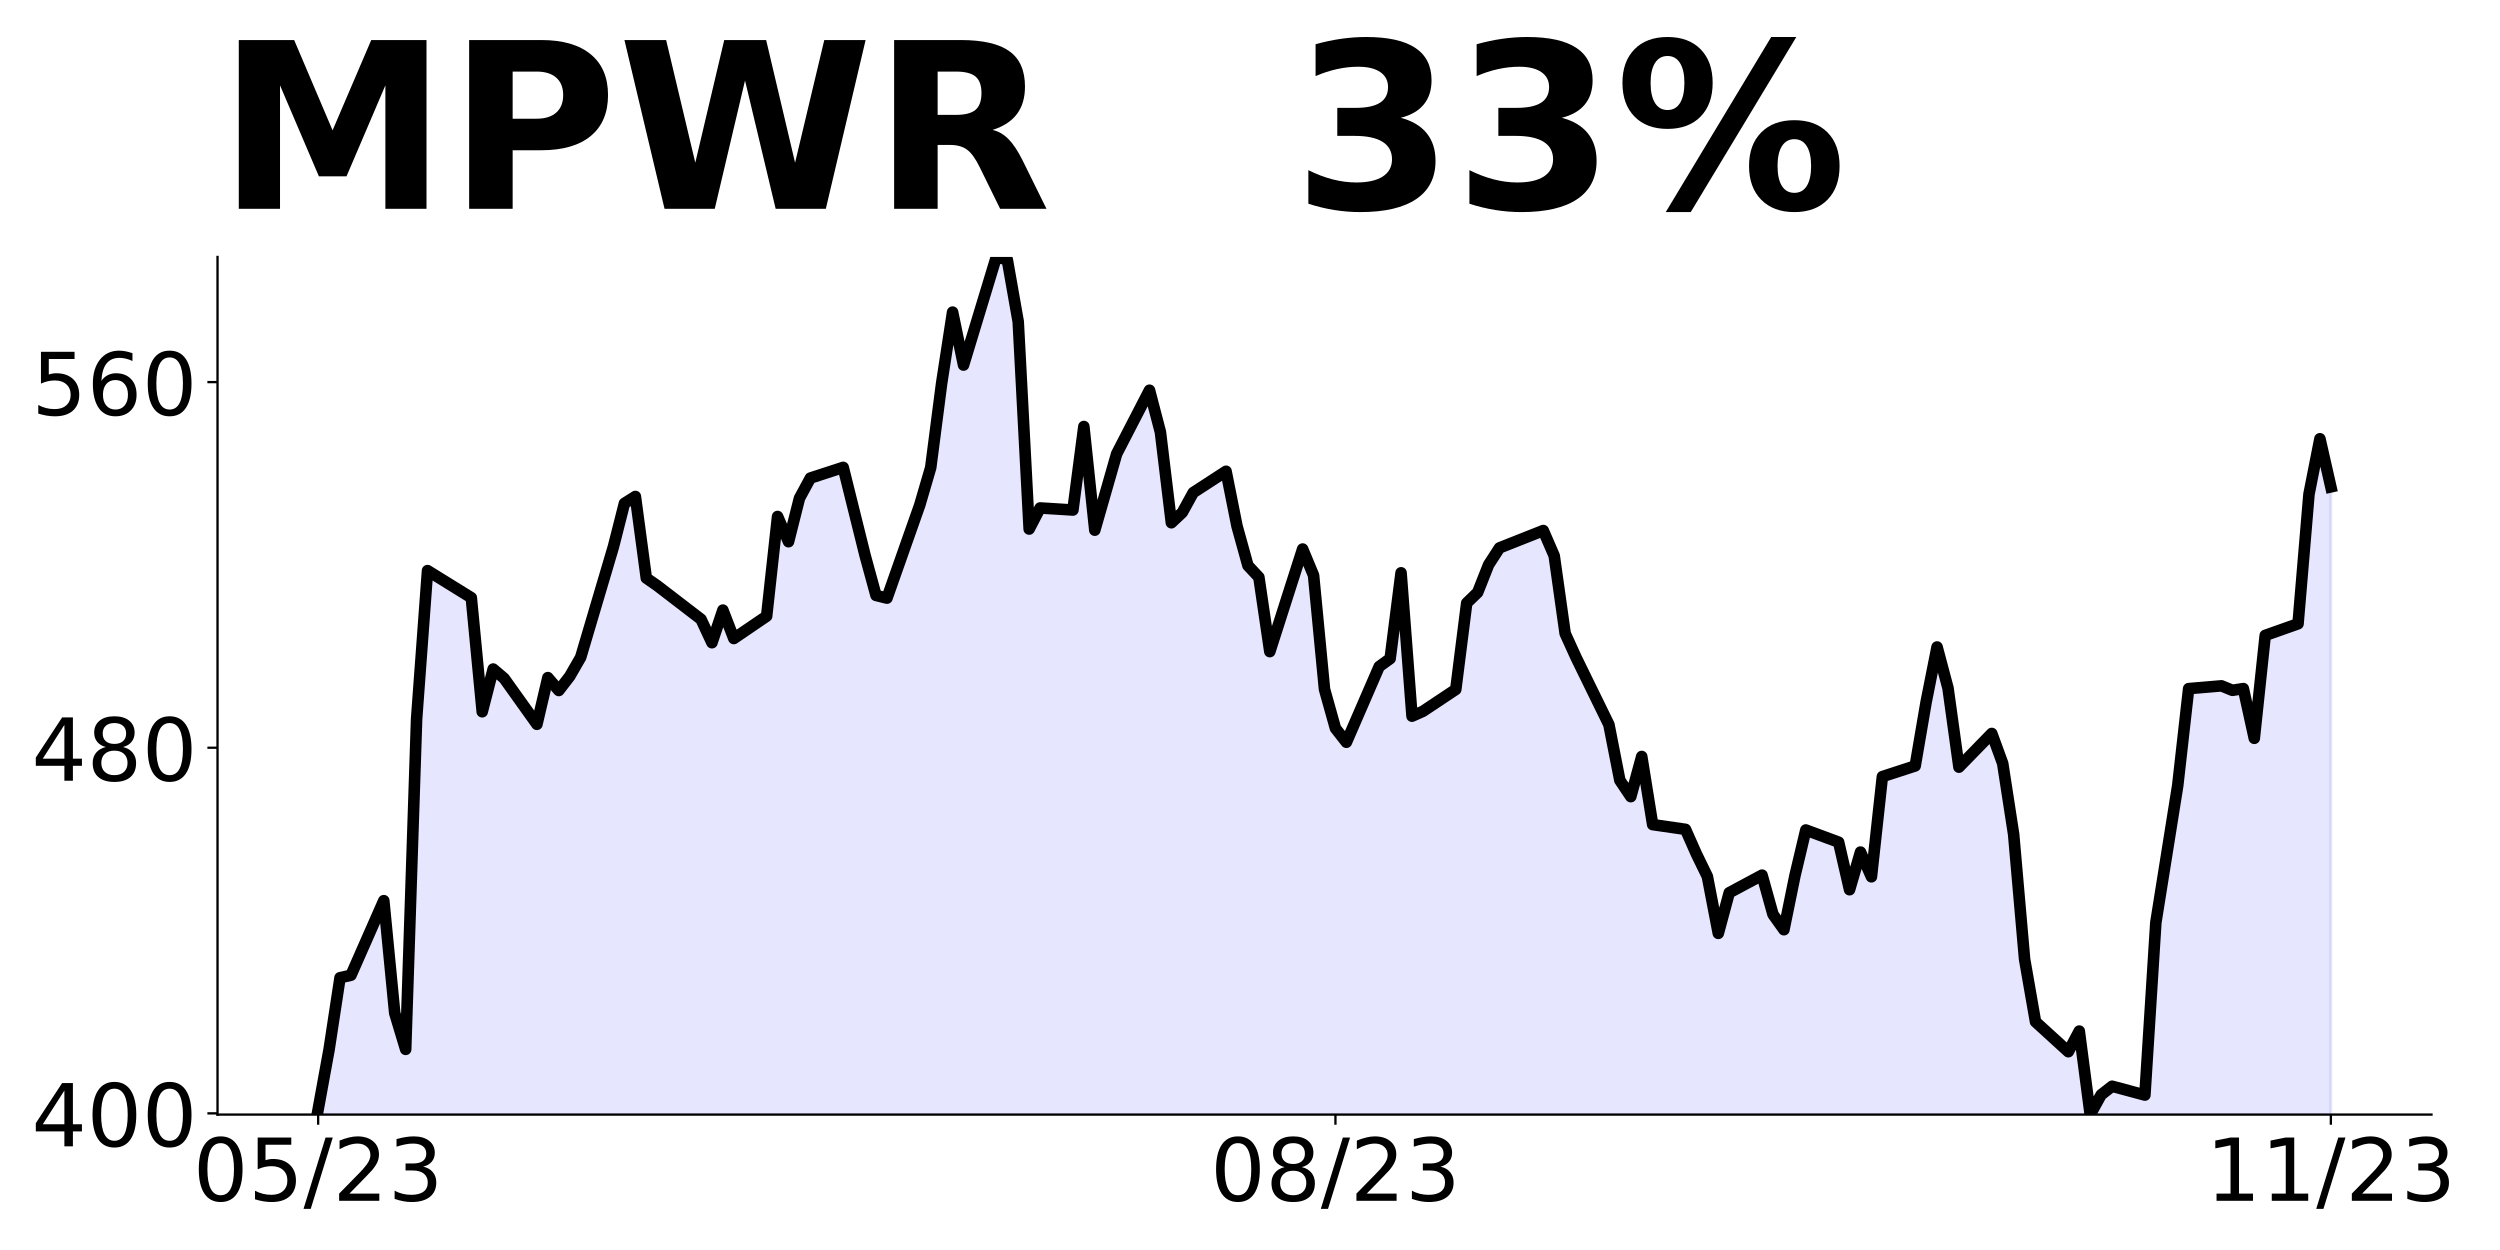
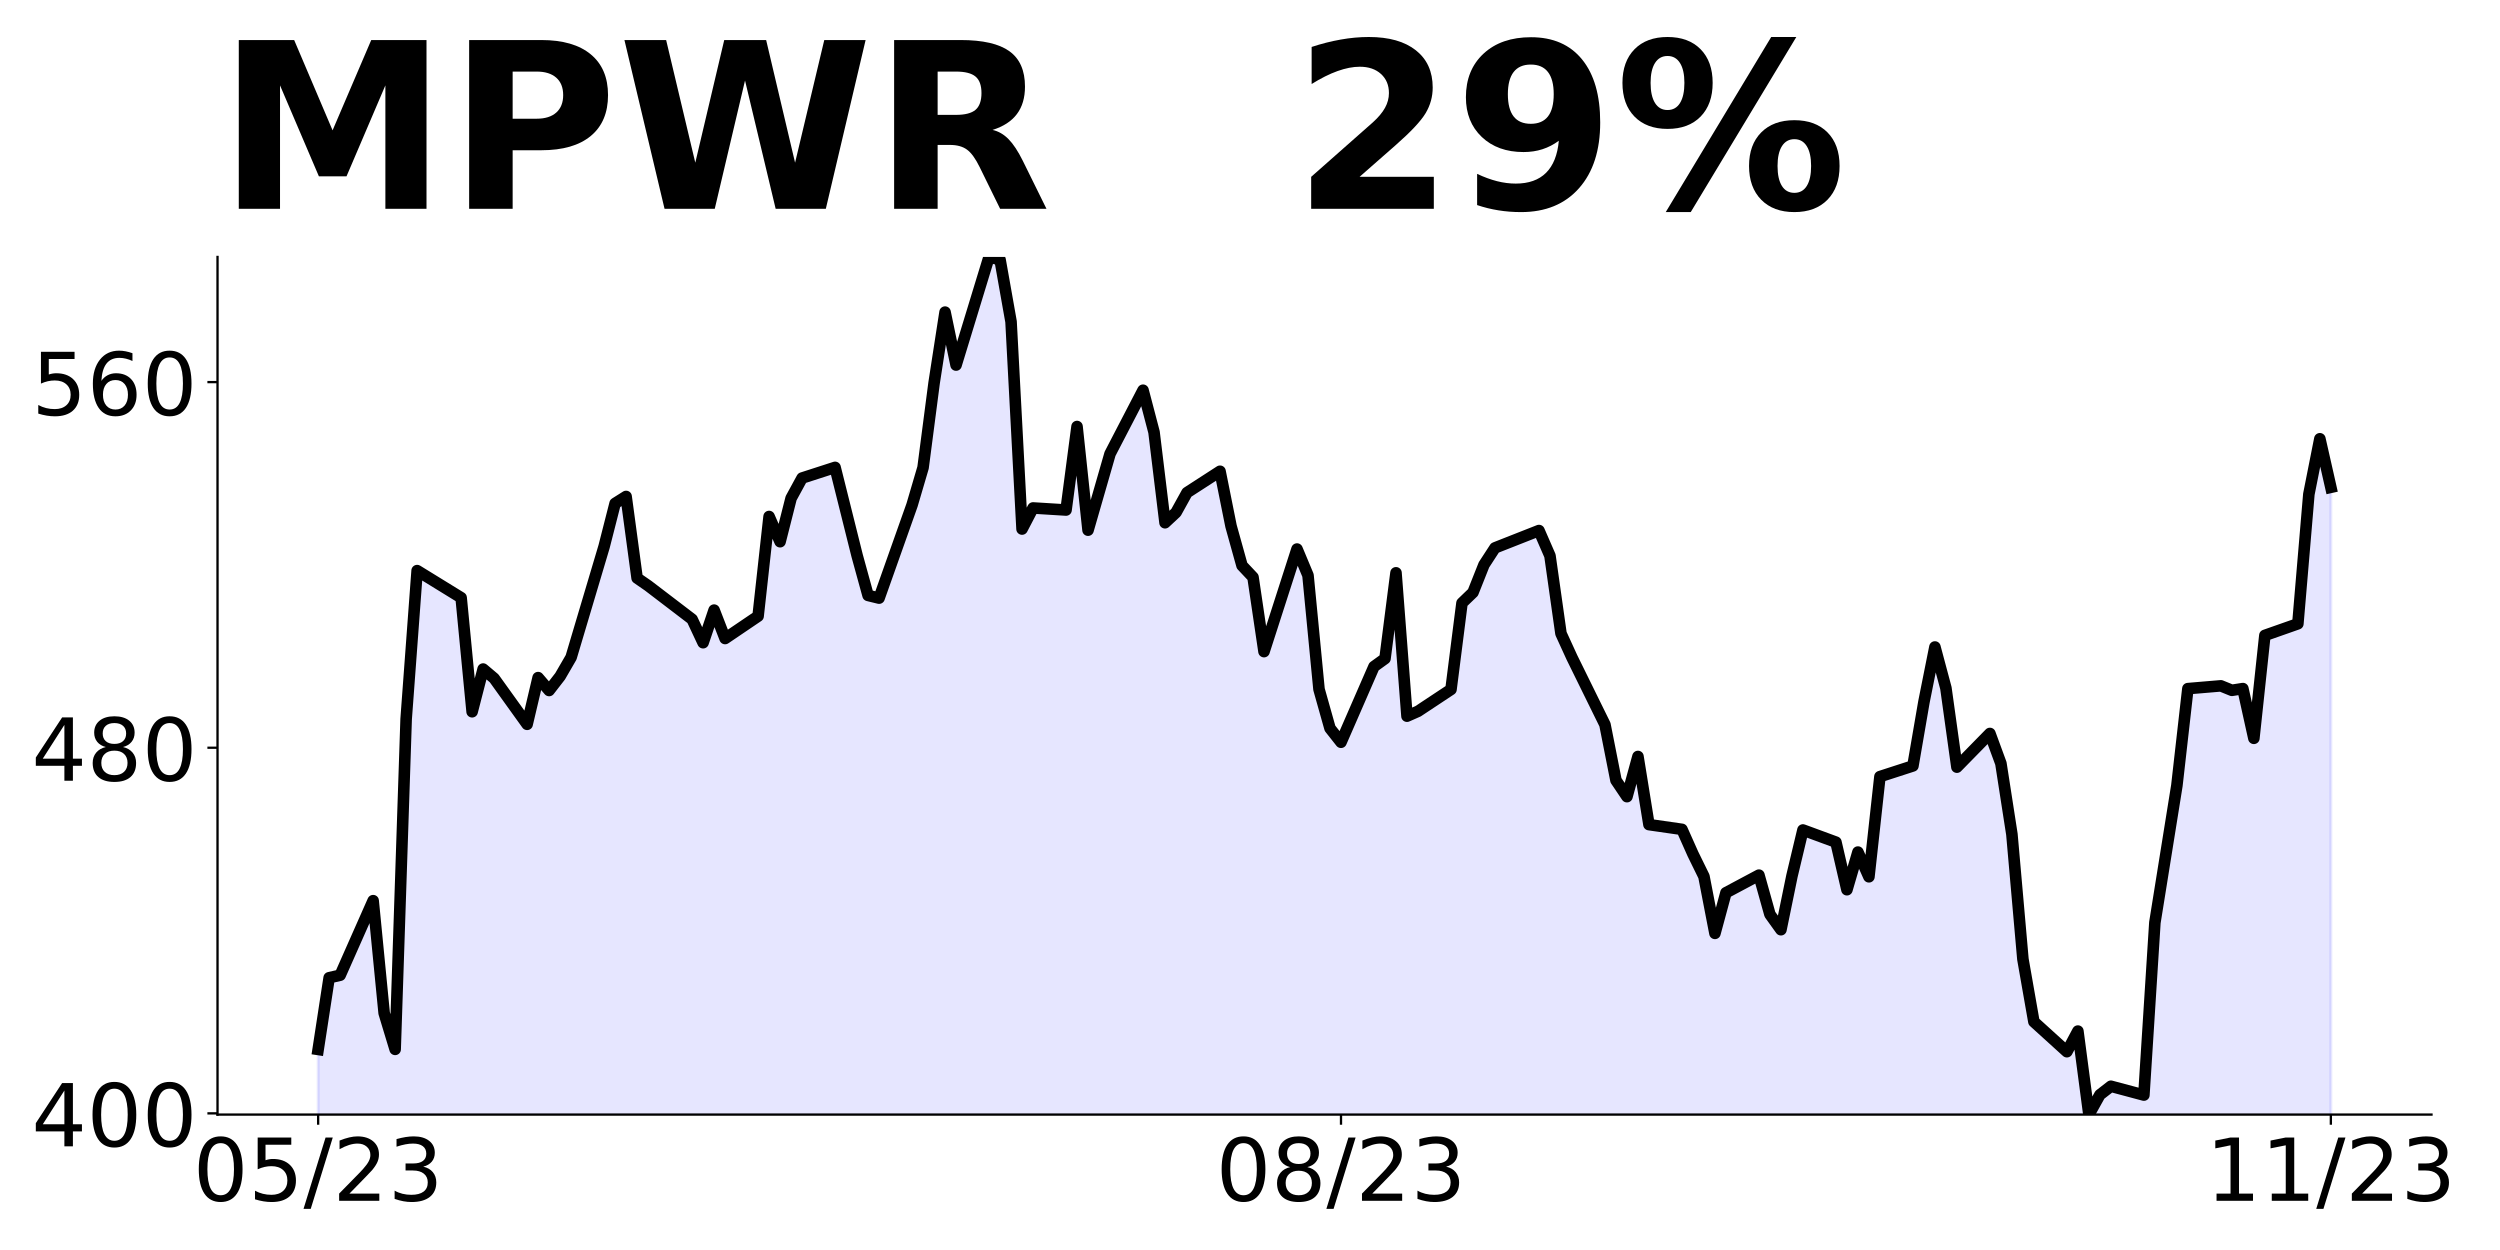
<svg xmlns="http://www.w3.org/2000/svg" xmlns:xlink="http://www.w3.org/1999/xlink" height="432pt" version="1.1" viewBox="0 0 864 432" width="864pt">
  <defs>
    <style type="text/css">
*{stroke-linecap:butt;stroke-linejoin:round;}
  </style>
  </defs>
  <g id="figure_1">
    <g id="patch_1">
      <path d="M 0 432  L 864 432  L 864 0  L 0 0  z " style="fill:none;" />
    </g>
    <g id="axes_1">
      <g id="patch_2">
        <path d="M 75.175 385.2  L 840.324 385.2  L 840.324 88.8  L 75.175 88.8  z " style="fill:none;" />
      </g>
      <g id="PolyCollection_1">
-         <path clip-path="url(#p5d94c51e68)" d="M 109.954 1016.569  L 109.954 383.406  L 113.735 362.691  L 117.515 337.901  L 121.296 337.036  L 132.637 311.272  L 136.417 350.123  L 140.198 362.659  L 143.978 248.481  L 147.758 197.204  L 162.88 206.563  L 166.66 245.98  L 170.441 231.226  L 174.221 234.435  L 185.562 250.321  L 189.342 234.183  L 193.123 238.634  L 196.903 233.727  L 200.684 227.168  L 212.025 188.867  L 215.805 173.972  L 219.586 171.581  L 223.366 199.783  L 227.146 202.41  L 242.268 214.018  L 246.048 222.119  L 249.829 210.857  L 253.609 220.672  L 264.95 212.948  L 268.73 178.501  L 272.511 187.215  L 276.291 172.197  L 280.072 165.216  L 291.413 161.528  L 298.973 191.959  L 302.754 205.78  L 306.534 206.71  L 317.875 174.514  L 321.656 161.591  L 325.436 132.421  L 329.217 107.869  L 332.997 126.165  L 344.338 88.8  L 348.118 89.761  L 351.899 111.194  L 355.679 182.834  L 359.46 175.554  L 370.801 176.263  L 374.581 147.408  L 378.361 183.228  L 382.142 170.007  L 385.922 156.832  L 397.263 134.864  L 401.044 149.362  L 404.824 180.66  L 408.604 177.114  L 412.385 170.243  L 423.726 162.868  L 427.506 181.81  L 431.287 195.458  L 435.067 199.492  L 438.848 225.195  L 450.189 189.753  L 453.969 198.846  L 457.749 238.212  L 461.53 251.702  L 465.31 256.524  L 476.651 230.364  L 480.432 227.622  L 484.212 197.963  L 487.992 247.51  L 491.773 245.824  L 503.114 238.275  L 506.894 208.411  L 510.675 204.755  L 514.455 195.19  L 518.236 189.343  L 533.357 183.355  L 537.137 192.085  L 540.918 218.939  L 544.698 227.244  L 556.039 250.425  L 559.82 269.683  L 563.6 275.325  L 567.38 261.441  L 571.161 284.985  L 582.502 286.624  L 586.282 295.15  L 590.063 302.903  L 593.843 322.57  L 597.623 308.529  L 608.965 302.446  L 612.745 316.015  L 616.525 321.31  L 620.306 302.766  L 624.086 286.845  L 635.427 291.047  L 639.208 307.489  L 642.988 294.474  L 646.768 303.019  L 650.549 268.397  L 661.89 264.701  L 665.67 242.619  L 669.451 223.602  L 673.231 237.818  L 677.011 265.127  L 688.353 253.486  L 692.133 263.848  L 695.913 288.33  L 699.694 331.466  L 703.474 353.121  L 714.815 363.466  L 718.596 356.343  L 722.376 385.2  L 726.156 378.361  L 729.937 375.407  L 741.278 378.456  L 745.058 318.846  L 748.839 295.438  L 752.619 271.493  L 756.399 237.992  L 767.741 237.028  L 771.521 238.576  L 775.301 237.976  L 779.082 255.161  L 782.862 219.591  L 794.203 215.579  L 797.984 170.8  L 801.764 151.641  L 805.544 168.265  L 805.544 1016.569  L 805.544 1016.569  L 801.764 1016.569  L 797.984 1016.569  L 794.203 1016.569  L 782.862 1016.569  L 779.082 1016.569  L 775.301 1016.569  L 771.521 1016.569  L 767.741 1016.569  L 756.399 1016.569  L 752.619 1016.569  L 748.839 1016.569  L 745.058 1016.569  L 741.278 1016.569  L 729.937 1016.569  L 726.156 1016.569  L 722.376 1016.569  L 718.596 1016.569  L 714.815 1016.569  L 703.474 1016.569  L 699.694 1016.569  L 695.913 1016.569  L 692.133 1016.569  L 688.353 1016.569  L 677.011 1016.569  L 673.231 1016.569  L 669.451 1016.569  L 665.67 1016.569  L 661.89 1016.569  L 650.549 1016.569  L 646.768 1016.569  L 642.988 1016.569  L 639.208 1016.569  L 635.427 1016.569  L 624.086 1016.569  L 620.306 1016.569  L 616.525 1016.569  L 612.745 1016.569  L 608.965 1016.569  L 597.623 1016.569  L 593.843 1016.569  L 590.063 1016.569  L 586.282 1016.569  L 582.502 1016.569  L 571.161 1016.569  L 567.38 1016.569  L 563.6 1016.569  L 559.82 1016.569  L 556.039 1016.569  L 544.698 1016.569  L 540.918 1016.569  L 537.137 1016.569  L 533.357 1016.569  L 518.236 1016.569  L 514.455 1016.569  L 510.675 1016.569  L 506.894 1016.569  L 503.114 1016.569  L 491.773 1016.569  L 487.992 1016.569  L 484.212 1016.569  L 480.432 1016.569  L 476.651 1016.569  L 465.31 1016.569  L 461.53 1016.569  L 457.749 1016.569  L 453.969 1016.569  L 450.189 1016.569  L 438.848 1016.569  L 435.067 1016.569  L 431.287 1016.569  L 427.506 1016.569  L 423.726 1016.569  L 412.385 1016.569  L 408.604 1016.569  L 404.824 1016.569  L 401.044 1016.569  L 397.263 1016.569  L 385.922 1016.569  L 382.142 1016.569  L 378.361 1016.569  L 374.581 1016.569  L 370.801 1016.569  L 359.46 1016.569  L 355.679 1016.569  L 351.899 1016.569  L 348.118 1016.569  L 344.338 1016.569  L 332.997 1016.569  L 329.217 1016.569  L 325.436 1016.569  L 321.656 1016.569  L 317.875 1016.569  L 306.534 1016.569  L 302.754 1016.569  L 298.973 1016.569  L 291.413 1016.569  L 280.072 1016.569  L 276.291 1016.569  L 272.511 1016.569  L 268.73 1016.569  L 264.95 1016.569  L 253.609 1016.569  L 249.829 1016.569  L 246.048 1016.569  L 242.268 1016.569  L 227.146 1016.569  L 223.366 1016.569  L 219.586 1016.569  L 215.805 1016.569  L 212.025 1016.569  L 200.684 1016.569  L 196.903 1016.569  L 193.123 1016.569  L 189.342 1016.569  L 185.562 1016.569  L 174.221 1016.569  L 170.441 1016.569  L 166.66 1016.569  L 162.88 1016.569  L 147.758 1016.569  L 143.978 1016.569  L 140.198 1016.569  L 136.417 1016.569  L 132.637 1016.569  L 121.296 1016.569  L 117.515 1016.569  L 113.735 1016.569  L 109.954 1016.569  z " style="fill:#0000ff;fill-opacity:0.1;stroke:#0000ff;stroke-opacity:0.1;" />
+         <path clip-path="url(#pb3f86c3e41)" d="M 109.954 1016.569  L 109.954 362.691  L 113.756 337.901  L 117.557 337.036  L 128.96 311.272  L 132.761 350.123  L 136.562 362.659  L 140.363 248.481  L 144.164 197.204  L 159.368 206.563  L 163.169 245.98  L 166.97 231.226  L 170.771 234.435  L 182.174 250.321  L 185.975 234.183  L 189.776 238.634  L 193.577 233.727  L 197.378 227.168  L 208.781 188.867  L 212.583 173.972  L 216.384 171.581  L 220.185 199.783  L 223.986 202.41  L 239.19 214.018  L 242.991 222.119  L 246.792 210.857  L 250.593 220.672  L 261.996 212.948  L 265.797 178.501  L 269.598 187.215  L 273.399 172.197  L 277.2 165.216  L 288.603 161.528  L 296.205 191.959  L 300.006 205.78  L 303.807 206.71  L 315.211 174.514  L 319.012 161.591  L 322.813 132.421  L 326.614 107.869  L 330.415 126.165  L 341.818 88.8  L 345.619 89.761  L 349.42 111.194  L 353.221 182.834  L 357.022 175.554  L 368.425 176.263  L 372.226 147.408  L 376.027 183.228  L 379.828 170.007  L 383.629 156.832  L 395.032 134.864  L 398.833 149.362  L 402.634 180.66  L 406.435 177.114  L 410.236 170.243  L 421.64 162.868  L 425.441 181.81  L 429.242 195.458  L 433.043 199.492  L 436.844 225.195  L 448.247 189.753  L 452.048 198.846  L 455.849 238.212  L 459.65 251.702  L 463.451 256.524  L 474.854 230.364  L 478.655 227.622  L 482.456 197.963  L 486.257 247.51  L 490.058 245.824  L 501.461 238.275  L 505.262 208.411  L 509.063 204.755  L 512.864 195.19  L 516.666 189.343  L 531.87 183.355  L 535.671 192.085  L 539.472 218.939  L 543.273 227.244  L 554.676 250.425  L 558.477 269.683  L 562.278 275.325  L 566.079 261.441  L 569.88 284.985  L 581.283 286.624  L 585.084 295.15  L 588.885 302.903  L 592.686 322.57  L 596.487 308.529  L 607.89 302.446  L 611.691 316.015  L 615.492 321.31  L 619.294 302.766  L 623.095 286.845  L 634.498 291.047  L 638.299 307.489  L 642.1 294.474  L 645.901 303.019  L 649.702 268.397  L 661.105 264.701  L 664.906 242.619  L 668.707 223.602  L 672.508 237.818  L 676.309 265.127  L 687.712 253.486  L 691.513 263.848  L 695.314 288.33  L 699.115 331.466  L 702.916 353.121  L 714.319 363.466  L 718.121 356.343  L 721.922 385.2  L 725.723 378.361  L 729.524 375.407  L 740.927 378.456  L 744.728 318.846  L 748.529 295.438  L 752.33 271.493  L 756.131 237.992  L 767.534 237.028  L 771.335 238.576  L 775.136 237.976  L 778.937 255.161  L 782.738 219.591  L 794.141 215.579  L 797.942 170.8  L 801.743 151.641  L 805.544 168.415  L 805.544 1016.569  L 805.544 1016.569  L 801.743 1016.569  L 797.942 1016.569  L 794.141 1016.569  L 782.738 1016.569  L 778.937 1016.569  L 775.136 1016.569  L 771.335 1016.569  L 767.534 1016.569  L 756.131 1016.569  L 752.33 1016.569  L 748.529 1016.569  L 744.728 1016.569  L 740.927 1016.569  L 729.524 1016.569  L 725.723 1016.569  L 721.922 1016.569  L 718.121 1016.569  L 714.319 1016.569  L 702.916 1016.569  L 699.115 1016.569  L 695.314 1016.569  L 691.513 1016.569  L 687.712 1016.569  L 676.309 1016.569  L 672.508 1016.569  L 668.707 1016.569  L 664.906 1016.569  L 661.105 1016.569  L 649.702 1016.569  L 645.901 1016.569  L 642.1 1016.569  L 638.299 1016.569  L 634.498 1016.569  L 623.095 1016.569  L 619.294 1016.569  L 615.492 1016.569  L 611.691 1016.569  L 607.89 1016.569  L 596.487 1016.569  L 592.686 1016.569  L 588.885 1016.569  L 585.084 1016.569  L 581.283 1016.569  L 569.88 1016.569  L 566.079 1016.569  L 562.278 1016.569  L 558.477 1016.569  L 554.676 1016.569  L 543.273 1016.569  L 539.472 1016.569  L 535.671 1016.569  L 531.87 1016.569  L 516.666 1016.569  L 512.864 1016.569  L 509.063 1016.569  L 505.262 1016.569  L 501.461 1016.569  L 490.058 1016.569  L 486.257 1016.569  L 482.456 1016.569  L 478.655 1016.569  L 474.854 1016.569  L 463.451 1016.569  L 459.65 1016.569  L 455.849 1016.569  L 452.048 1016.569  L 448.247 1016.569  L 436.844 1016.569  L 433.043 1016.569  L 429.242 1016.569  L 425.441 1016.569  L 421.64 1016.569  L 410.236 1016.569  L 406.435 1016.569  L 402.634 1016.569  L 398.833 1016.569  L 395.032 1016.569  L 383.629 1016.569  L 379.828 1016.569  L 376.027 1016.569  L 372.226 1016.569  L 368.425 1016.569  L 357.022 1016.569  L 353.221 1016.569  L 349.42 1016.569  L 345.619 1016.569  L 341.818 1016.569  L 330.415 1016.569  L 326.614 1016.569  L 322.813 1016.569  L 319.012 1016.569  L 315.211 1016.569  L 303.807 1016.569  L 300.006 1016.569  L 296.205 1016.569  L 288.603 1016.569  L 277.2 1016.569  L 273.399 1016.569  L 269.598 1016.569  L 265.797 1016.569  L 261.996 1016.569  L 250.593 1016.569  L 246.792 1016.569  L 242.991 1016.569  L 239.19 1016.569  L 223.986 1016.569  L 220.185 1016.569  L 216.384 1016.569  L 212.583 1016.569  L 208.781 1016.569  L 197.378 1016.569  L 193.577 1016.569  L 189.776 1016.569  L 185.975 1016.569  L 182.174 1016.569  L 170.771 1016.569  L 166.97 1016.569  L 163.169 1016.569  L 159.368 1016.569  L 144.164 1016.569  L 140.363 1016.569  L 136.562 1016.569  L 132.761 1016.569  L 128.96 1016.569  L 117.557 1016.569  L 113.756 1016.569  L 109.954 1016.569  z " style="fill:#0000ff;fill-opacity:0.1;stroke:#0000ff;stroke-opacity:0.1;" />
      </g>
      <g id="matplotlib.axis_1">
        <g id="xtick_1">
          <g id="line2d_1">
            <defs>
-               <path d="M 0 0  L 0 3.5  " id="m13a583c3aa" style="stroke:#000000;stroke-width:0.8;" />
+               <path d="M 0 0  L 0 3.5  " id="m04659ce5fc" style="stroke:#000000;stroke-width:0.8;" />
            </defs>
            <g>
-               <use style="stroke:#000000;stroke-width:0.8;" x="109.954" xlink:href="#m13a583c3aa" y="385.2" />
+               <use style="stroke:#000000;stroke-width:0.8;" x="109.954" xlink:href="#m04659ce5fc" y="385.2" />
            </g>
          </g>
          <g id="text_1">
            <defs>
              <path d="M 31.781 66.406  Q 24.172 66.406 20.328 58.906  Q 16.5 51.422 16.5 36.375  Q 16.5 21.391 20.328 13.891  Q 24.172 6.391 31.781 6.391  Q 39.453 6.391 43.281 13.891  Q 47.125 21.391 47.125 36.375  Q 47.125 51.422 43.281 58.906  Q 39.453 66.406 31.781 66.406  z M 31.781 74.219  Q 44.047 74.219 50.516 64.516  Q 56.984 54.828 56.984 36.375  Q 56.984 17.969 50.516 8.266  Q 44.047 -1.422 31.781 -1.422  Q 19.531 -1.422 13.062 8.266  Q 6.594 17.969 6.594 36.375  Q 6.594 54.828 13.062 64.516  Q 19.531 74.219 31.781 74.219  z " id="DejaVuSans-48" />
              <path d="M 10.797 72.906  L 49.516 72.906  L 49.516 64.594  L 19.828 64.594  L 19.828 46.734  Q 21.969 47.469 24.109 47.828  Q 26.266 48.188 28.422 48.188  Q 40.625 48.188 47.75 41.5  Q 54.891 34.812 54.891 23.391  Q 54.891 11.625 47.562 5.094  Q 40.234 -1.422 26.906 -1.422  Q 22.312 -1.422 17.547 -0.641  Q 12.797 0.141 7.719 1.703  L 7.719 11.625  Q 12.109 9.234 16.797 8.062  Q 21.484 6.891 26.703 6.891  Q 35.156 6.891 40.078 11.328  Q 45.016 15.766 45.016 23.391  Q 45.016 31 40.078 35.438  Q 35.156 39.891 26.703 39.891  Q 22.75 39.891 18.812 39.016  Q 14.891 38.141 10.797 36.281  z " id="DejaVuSans-53" />
              <path d="M 25.391 72.906  L 33.688 72.906  L 8.297 -9.281  L 0 -9.281  z " id="DejaVuSans-47" />
              <path d="M 19.188 8.297  L 53.609 8.297  L 53.609 0  L 7.328 0  L 7.328 8.297  Q 12.938 14.109 22.625 23.891  Q 32.328 33.688 34.812 36.531  Q 39.547 41.844 41.422 45.531  Q 43.312 49.219 43.312 52.781  Q 43.312 58.594 39.234 62.25  Q 35.156 65.922 28.609 65.922  Q 23.969 65.922 18.812 64.312  Q 13.672 62.703 7.812 59.422  L 7.812 69.391  Q 13.766 71.781 18.938 73  Q 24.125 74.219 28.422 74.219  Q 39.75 74.219 46.484 68.547  Q 53.219 62.891 53.219 53.422  Q 53.219 48.922 51.531 44.891  Q 49.859 40.875 45.406 35.406  Q 44.188 33.984 37.641 27.219  Q 31.109 20.453 19.188 8.297  z " id="DejaVuSans-50" />
              <path d="M 40.578 39.312  Q 47.656 37.797 51.625 33  Q 55.609 28.219 55.609 21.188  Q 55.609 10.406 48.188 4.484  Q 40.766 -1.422 27.094 -1.422  Q 22.516 -1.422 17.656 -0.516  Q 12.797 0.391 7.625 2.203  L 7.625 11.719  Q 11.719 9.328 16.594 8.109  Q 21.484 6.891 26.812 6.891  Q 36.078 6.891 40.938 10.547  Q 45.797 14.203 45.797 21.188  Q 45.797 27.641 41.281 31.266  Q 36.766 34.906 28.719 34.906  L 20.219 34.906  L 20.219 43.016  L 29.109 43.016  Q 36.375 43.016 40.234 45.922  Q 44.094 48.828 44.094 54.297  Q 44.094 59.906 40.109 62.906  Q 36.141 65.922 28.719 65.922  Q 24.656 65.922 20.016 65.031  Q 15.375 64.156 9.812 62.312  L 9.812 71.094  Q 15.438 72.656 20.344 73.438  Q 25.25 74.219 29.594 74.219  Q 40.828 74.219 47.359 69.109  Q 53.906 64.016 53.906 55.328  Q 53.906 49.266 50.438 45.094  Q 46.969 40.922 40.578 39.312  z " id="DejaVuSans-51" />
            </defs>
            <g transform="translate(66.72637 414.9953)scale(0.3 -0.3)">
              <use xlink:href="#DejaVuSans-48" />
              <use x="63.623" xlink:href="#DejaVuSans-53" />
              <use x="127.246" xlink:href="#DejaVuSans-47" />
              <use x="160.938" xlink:href="#DejaVuSans-50" />
              <use x="224.561" xlink:href="#DejaVuSans-51" />
            </g>
          </g>
        </g>
        <g id="xtick_2">
          <g id="line2d_2">
            <g>
-               <use style="stroke:#000000;stroke-width:0.8;" x="461.53" xlink:href="#m13a583c3aa" y="385.2" />
+               <use style="stroke:#000000;stroke-width:0.8;" x="463.451" xlink:href="#m04659ce5fc" y="385.2" />
            </g>
          </g>
          <g id="text_2">
            <defs>
              <path d="M 31.781 34.625  Q 24.75 34.625 20.719 30.859  Q 16.703 27.094 16.703 20.516  Q 16.703 13.922 20.719 10.156  Q 24.75 6.391 31.781 6.391  Q 38.812 6.391 42.859 10.172  Q 46.922 13.969 46.922 20.516  Q 46.922 27.094 42.891 30.859  Q 38.875 34.625 31.781 34.625  z M 21.922 38.812  Q 15.578 40.375 12.031 44.719  Q 8.5 49.078 8.5 55.328  Q 8.5 64.062 14.719 69.141  Q 20.953 74.219 31.781 74.219  Q 42.672 74.219 48.875 69.141  Q 55.078 64.062 55.078 55.328  Q 55.078 49.078 51.531 44.719  Q 48 40.375 41.703 38.812  Q 48.828 37.156 52.797 32.312  Q 56.781 27.484 56.781 20.516  Q 56.781 9.906 50.312 4.234  Q 43.844 -1.422 31.781 -1.422  Q 19.734 -1.422 13.25 4.234  Q 6.781 9.906 6.781 20.516  Q 6.781 27.484 10.781 32.312  Q 14.797 37.156 21.922 38.812  z M 18.312 54.391  Q 18.312 48.734 21.844 45.562  Q 25.391 42.391 31.781 42.391  Q 38.141 42.391 41.719 45.562  Q 45.312 48.734 45.312 54.391  Q 45.312 60.062 41.719 63.234  Q 38.141 66.406 31.781 66.406  Q 25.391 66.406 21.844 63.234  Q 18.312 60.062 18.312 54.391  z " id="DejaVuSans-56" />
            </defs>
-             <g transform="translate(418.3017 414.9953)scale(0.3 -0.3)">
+             <g transform="translate(420.2229 414.9953)scale(0.3 -0.3)">
              <use xlink:href="#DejaVuSans-48" />
              <use x="63.623" xlink:href="#DejaVuSans-56" />
              <use x="127.246" xlink:href="#DejaVuSans-47" />
              <use x="160.938" xlink:href="#DejaVuSans-50" />
              <use x="224.561" xlink:href="#DejaVuSans-51" />
            </g>
          </g>
        </g>
        <g id="xtick_3">
          <g id="line2d_3">
            <g>
-               <use style="stroke:#000000;stroke-width:0.8;" x="805.544" xlink:href="#m13a583c3aa" y="385.2" />
+               <use style="stroke:#000000;stroke-width:0.8;" x="805.544" xlink:href="#m04659ce5fc" y="385.2" />
            </g>
          </g>
          <g id="text_3">
            <defs>
              <path d="M 12.406 8.297  L 28.516 8.297  L 28.516 63.922  L 10.984 60.406  L 10.984 69.391  L 28.422 72.906  L 38.281 72.906  L 38.281 8.297  L 54.391 8.297  L 54.391 0  L 12.406 0  z " id="DejaVuSans-49" />
            </defs>
            <g transform="translate(762.3162 414.9953)scale(0.3 -0.3)">
              <use xlink:href="#DejaVuSans-49" />
              <use x="63.623" xlink:href="#DejaVuSans-49" />
              <use x="127.246" xlink:href="#DejaVuSans-47" />
              <use x="160.938" xlink:href="#DejaVuSans-50" />
              <use x="224.561" xlink:href="#DejaVuSans-51" />
            </g>
          </g>
        </g>
      </g>
      <g id="matplotlib.axis_2">
        <g id="ytick_1">
          <g id="line2d_4">
            <defs>
-               <path d="M 0 0  L -3.5 0  " id="m3db7121039" style="stroke:#000000;stroke-width:0.8;" />
+               <path d="M 0 0  L -3.5 0  " id="m93eced3379" style="stroke:#000000;stroke-width:0.8;" />
            </defs>
            <g>
-               <use style="stroke:#000000;stroke-width:0.8;" x="75.175" xlink:href="#m3db7121039" y="384.774" />
+               <use style="stroke:#000000;stroke-width:0.8;" x="75.175" xlink:href="#m93eced3379" y="384.774" />
            </g>
          </g>
          <g id="text_4">
            <defs>
              <path d="M 37.797 64.312  L 12.891 25.391  L 37.797 25.391  z M 35.203 72.906  L 47.609 72.906  L 47.609 25.391  L 58.016 25.391  L 58.016 17.188  L 47.609 17.188  L 47.609 0  L 37.797 0  L 37.797 17.188  L 4.891 17.188  L 4.891 26.703  z " id="DejaVuSans-52" />
            </defs>
            <g transform="translate(10.9125 396.1712)scale(0.3 -0.3)">
              <use xlink:href="#DejaVuSans-52" />
              <use x="63.623" xlink:href="#DejaVuSans-48" />
              <use x="127.246" xlink:href="#DejaVuSans-48" />
            </g>
          </g>
        </g>
        <g id="ytick_2">
          <g id="line2d_5">
            <g>
-               <use style="stroke:#000000;stroke-width:0.8;" x="75.175" xlink:href="#m3db7121039" y="258.414" />
+               <use style="stroke:#000000;stroke-width:0.8;" x="75.175" xlink:href="#m93eced3379" y="258.414" />
            </g>
          </g>
          <g id="text_5">
            <g transform="translate(10.9125 269.812)scale(0.3 -0.3)">
              <use xlink:href="#DejaVuSans-52" />
              <use x="63.623" xlink:href="#DejaVuSans-56" />
              <use x="127.246" xlink:href="#DejaVuSans-48" />
            </g>
          </g>
        </g>
        <g id="ytick_3">
          <g id="line2d_6">
            <g>
-               <use style="stroke:#000000;stroke-width:0.8;" x="75.175" xlink:href="#m3db7121039" y="132.055" />
+               <use style="stroke:#000000;stroke-width:0.8;" x="75.175" xlink:href="#m93eced3379" y="132.055" />
            </g>
          </g>
          <g id="text_6">
            <defs>
              <path d="M 33.016 40.375  Q 26.375 40.375 22.484 35.828  Q 18.609 31.297 18.609 23.391  Q 18.609 15.531 22.484 10.953  Q 26.375 6.391 33.016 6.391  Q 39.656 6.391 43.531 10.953  Q 47.406 15.531 47.406 23.391  Q 47.406 31.297 43.531 35.828  Q 39.656 40.375 33.016 40.375  z M 52.594 71.297  L 52.594 62.312  Q 48.875 64.062 45.094 64.984  Q 41.312 65.922 37.594 65.922  Q 27.828 65.922 22.672 59.328  Q 17.531 52.734 16.797 39.406  Q 19.672 43.656 24.016 45.922  Q 28.375 48.188 33.594 48.188  Q 44.578 48.188 50.953 41.516  Q 57.328 34.859 57.328 23.391  Q 57.328 12.156 50.688 5.359  Q 44.047 -1.422 33.016 -1.422  Q 20.359 -1.422 13.672 8.266  Q 6.984 17.969 6.984 36.375  Q 6.984 53.656 15.188 63.938  Q 23.391 74.219 37.203 74.219  Q 40.922 74.219 44.703 73.484  Q 48.484 72.75 52.594 71.297  z " id="DejaVuSans-54" />
            </defs>
            <g transform="translate(10.9125 143.4529)scale(0.3 -0.3)">
              <use xlink:href="#DejaVuSans-53" />
              <use x="63.623" xlink:href="#DejaVuSans-54" />
              <use x="127.246" xlink:href="#DejaVuSans-48" />
            </g>
          </g>
        </g>
      </g>
      <g id="line2d_7">
-         <path clip-path="url(#p5d94c51e68)" d="M 109.954 383.406  L 113.735 362.691  L 117.515 337.901  L 121.296 337.036  L 132.637 311.272  L 136.417 350.123  L 140.198 362.659  L 143.978 248.481  L 147.758 197.204  L 162.88 206.563  L 166.66 245.98  L 170.441 231.226  L 174.221 234.435  L 185.562 250.321  L 189.342 234.183  L 193.123 238.634  L 196.903 233.727  L 200.684 227.168  L 212.025 188.867  L 215.805 173.972  L 219.586 171.581  L 223.366 199.783  L 227.146 202.41  L 242.268 214.018  L 246.048 222.119  L 249.829 210.857  L 253.609 220.672  L 264.95 212.948  L 268.73 178.501  L 272.511 187.215  L 276.291 172.197  L 280.072 165.216  L 291.413 161.528  L 298.973 191.959  L 302.754 205.78  L 306.534 206.71  L 317.875 174.514  L 321.656 161.591  L 325.436 132.421  L 329.217 107.869  L 332.997 126.165  L 344.338 88.8  L 348.118 89.761  L 351.899 111.194  L 355.679 182.834  L 359.46 175.554  L 370.801 176.263  L 374.581 147.408  L 378.361 183.228  L 385.922 156.832  L 397.263 134.864  L 401.044 149.362  L 404.824 180.66  L 408.604 177.114  L 412.385 170.243  L 423.726 162.868  L 427.506 181.81  L 431.287 195.458  L 435.067 199.492  L 438.848 225.195  L 450.189 189.753  L 453.969 198.846  L 457.749 238.212  L 461.53 251.702  L 465.31 256.524  L 476.651 230.364  L 480.432 227.622  L 484.212 197.963  L 487.992 247.51  L 491.773 245.824  L 503.114 238.275  L 506.894 208.411  L 510.675 204.755  L 514.455 195.19  L 518.236 189.343  L 533.357 183.355  L 537.137 192.085  L 540.918 218.939  L 544.698 227.244  L 556.039 250.425  L 559.82 269.683  L 563.6 275.325  L 567.38 261.441  L 571.161 284.985  L 582.502 286.624  L 586.282 295.15  L 590.063 302.903  L 593.843 322.57  L 597.623 308.529  L 608.965 302.446  L 612.745 316.015  L 616.525 321.31  L 620.306 302.766  L 624.086 286.845  L 635.427 291.047  L 639.208 307.489  L 642.988 294.474  L 646.768 303.019  L 650.549 268.397  L 661.89 264.701  L 665.67 242.619  L 669.451 223.602  L 673.231 237.818  L 677.011 265.127  L 688.353 253.486  L 692.133 263.848  L 695.913 288.33  L 699.694 331.466  L 703.474 353.121  L 714.815 363.466  L 718.596 356.343  L 722.376 385.2  L 726.156 378.361  L 729.937 375.407  L 741.278 378.456  L 745.058 318.846  L 752.619 271.493  L 756.399 237.992  L 767.741 237.028  L 771.521 238.576  L 775.301 237.976  L 779.082 255.161  L 782.862 219.591  L 794.203 215.579  L 797.984 170.8  L 801.764 151.641  L 805.544 168.265  L 805.544 168.265  " style="fill:none;stroke:#000000;stroke-linecap:square;stroke-width:4;" />
+         <path clip-path="url(#pb3f86c3e41)" d="M 109.954 362.691  L 113.756 337.901  L 117.557 337.036  L 128.96 311.272  L 132.761 350.123  L 136.562 362.659  L 140.363 248.481  L 144.164 197.204  L 159.368 206.563  L 163.169 245.98  L 166.97 231.226  L 170.771 234.435  L 182.174 250.321  L 185.975 234.183  L 189.776 238.634  L 193.577 233.727  L 197.378 227.168  L 208.781 188.867  L 212.583 173.972  L 216.384 171.581  L 220.185 199.783  L 223.986 202.41  L 239.19 214.018  L 242.991 222.119  L 246.792 210.857  L 250.593 220.672  L 261.996 212.948  L 265.797 178.501  L 269.598 187.215  L 273.399 172.197  L 277.2 165.216  L 288.603 161.528  L 296.205 191.959  L 300.006 205.78  L 303.807 206.71  L 315.211 174.514  L 319.012 161.591  L 322.813 132.421  L 326.614 107.869  L 330.415 126.165  L 341.818 88.8  L 345.619 89.761  L 349.42 111.194  L 353.221 182.834  L 357.022 175.554  L 368.425 176.263  L 372.226 147.408  L 376.027 183.228  L 383.629 156.832  L 395.032 134.864  L 398.833 149.362  L 402.634 180.66  L 406.435 177.114  L 410.236 170.243  L 421.64 162.868  L 425.441 181.81  L 429.242 195.458  L 433.043 199.492  L 436.844 225.195  L 448.247 189.753  L 452.048 198.846  L 455.849 238.212  L 459.65 251.702  L 463.451 256.524  L 474.854 230.364  L 478.655 227.622  L 482.456 197.963  L 486.257 247.51  L 490.058 245.824  L 501.461 238.275  L 505.262 208.411  L 509.063 204.755  L 512.864 195.19  L 516.666 189.343  L 531.87 183.355  L 535.671 192.085  L 539.472 218.939  L 543.273 227.244  L 554.676 250.425  L 558.477 269.683  L 562.278 275.325  L 566.079 261.441  L 569.88 284.985  L 581.283 286.624  L 585.084 295.15  L 588.885 302.903  L 592.686 322.57  L 596.487 308.529  L 607.89 302.446  L 611.691 316.015  L 615.492 321.31  L 619.294 302.766  L 623.095 286.845  L 634.498 291.047  L 638.299 307.489  L 642.1 294.474  L 645.901 303.019  L 649.702 268.397  L 661.105 264.701  L 664.906 242.619  L 668.707 223.602  L 672.508 237.818  L 676.309 265.127  L 687.712 253.486  L 691.513 263.848  L 695.314 288.33  L 699.115 331.466  L 702.916 353.121  L 714.319 363.466  L 718.121 356.343  L 721.922 385.2  L 725.723 378.361  L 729.524 375.407  L 740.927 378.456  L 744.728 318.846  L 752.33 271.493  L 756.131 237.992  L 767.534 237.028  L 771.335 238.576  L 775.136 237.976  L 778.937 255.161  L 782.738 219.591  L 794.141 215.579  L 797.942 170.8  L 801.743 151.641  L 805.544 168.415  L 805.544 168.415  " style="fill:none;stroke:#000000;stroke-linecap:square;stroke-width:4;" />
      </g>
      <g id="patch_3">
        <path d="M 75.175 385.2  L 75.175 88.8  " style="fill:none;stroke:#000000;stroke-linecap:square;stroke-linejoin:miter;stroke-width:0.8;" />
      </g>
      <g id="patch_4">
        <path d="M 75.175 385.2  L 840.324 385.2  " style="fill:none;stroke:#000000;stroke-linecap:square;stroke-linejoin:miter;stroke-width:0.8;" />
      </g>
      <g id="text_7">
        <defs>
          <path d="M 9.188 72.906  L 33.109 72.906  L 49.703 33.891  L 66.406 72.906  L 90.281 72.906  L 90.281 0  L 72.516 0  L 72.516 53.328  L 55.719 14.016  L 43.797 14.016  L 27 53.328  L 27 0  L 9.188 0  z " id="DejaVuSans-Bold-77" />
          <path d="M 9.188 72.906  L 40.375 72.906  Q 54.297 72.906 61.734 66.719  Q 69.188 60.547 69.188 49.125  Q 69.188 37.641 61.734 31.469  Q 54.297 25.297 40.375 25.297  L 27.984 25.297  L 27.984 0  L 9.188 0  z M 27.984 59.281  L 27.984 38.922  L 38.375 38.922  Q 43.844 38.922 46.828 41.578  Q 49.812 44.234 49.812 49.125  Q 49.812 54 46.828 56.641  Q 43.844 59.281 38.375 59.281  z " id="DejaVuSans-Bold-80" />
          <path d="M 2.984 72.906  L 21 72.906  L 33.594 19.922  L 46.094 72.906  L 64.203 72.906  L 76.703 19.922  L 89.312 72.906  L 107.172 72.906  L 89.984 0  L 68.312 0  L 55.078 55.422  L 42 0  L 20.312 0  z " id="DejaVuSans-Bold-87" />
          <path d="M 35.891 40.578  Q 41.797 40.578 44.359 42.766  Q 46.922 44.969 46.922 50  Q 46.922 54.984 44.359 57.125  Q 41.797 59.281 35.891 59.281  L 27.984 59.281  L 27.984 40.578  z M 27.984 27.594  L 27.984 0  L 9.188 0  L 9.188 72.906  L 37.891 72.906  Q 52.297 72.906 59 68.062  Q 65.719 63.234 65.719 52.781  Q 65.719 45.562 62.219 40.922  Q 58.734 36.281 51.703 34.078  Q 55.562 33.203 58.609 30.094  Q 61.672 27 64.797 20.703  L 75 0  L 54.984 0  L 46.094 18.109  Q 43.406 23.578 40.641 25.578  Q 37.891 27.594 33.297 27.594  z " id="DejaVuSans-Bold-82" />
          <path id="DejaVuSans-Bold-32" />
-           <path d="M 46.578 39.312  Q 53.953 37.406 57.781 32.688  Q 61.625 27.984 61.625 20.703  Q 61.625 9.859 53.312 4.219  Q 45.016 -1.422 29.109 -1.422  Q 23.484 -1.422 17.844 -0.516  Q 12.203 0.391 6.688 2.203  L 6.688 16.703  Q 11.969 14.062 17.156 12.719  Q 22.359 11.375 27.391 11.375  Q 34.859 11.375 38.844 13.953  Q 42.828 16.547 42.828 21.391  Q 42.828 26.375 38.75 28.938  Q 34.672 31.5 26.703 31.5  L 19.188 31.5  L 19.188 43.609  L 27.094 43.609  Q 34.188 43.609 37.641 45.828  Q 41.109 48.047 41.109 52.594  Q 41.109 56.781 37.734 59.078  Q 34.375 61.375 28.219 61.375  Q 23.688 61.375 19.047 60.344  Q 14.406 59.328 9.812 57.328  L 9.812 71.094  Q 15.375 72.656 20.844 73.438  Q 26.312 74.219 31.594 74.219  Q 45.797 74.219 52.844 69.547  Q 59.906 64.891 59.906 55.516  Q 59.906 49.125 56.531 45.047  Q 53.172 40.969 46.578 39.312  z " id="DejaVuSans-Bold-51" />
+           <path d="M 28.812 13.812  L 60.891 13.812  L 60.891 0  L 7.906 0  L 7.906 13.812  L 34.516 37.312  Q 38.094 40.531 39.797 43.609  Q 41.5 46.688 41.5 50  Q 41.5 55.125 38.062 58.25  Q 34.625 61.375 28.906 61.375  Q 24.516 61.375 19.281 59.5  Q 14.062 57.625 8.109 53.906  L 8.109 69.922  Q 14.453 72.016 20.656 73.109  Q 26.859 74.219 32.812 74.219  Q 45.906 74.219 53.156 68.453  Q 60.406 62.703 60.406 52.391  Q 60.406 46.438 57.328 41.281  Q 54.25 36.141 44.391 27.484  z " id="DejaVuSans-Bold-50" />
+           <path d="M 10.016 1.609  L 10.016 15.094  Q 14.5 12.984 18.594 11.938  Q 22.703 10.891 26.703 10.891  Q 35.109 10.891 39.797 15.547  Q 44.484 20.219 45.312 29.391  Q 42 26.953 38.234 25.734  Q 34.469 24.516 30.078 24.516  Q 18.891 24.516 12.031 31.031  Q 5.172 37.547 5.172 48.188  Q 5.172 59.969 12.812 67.047  Q 20.453 74.125 33.297 74.125  Q 47.562 74.125 55.375 64.5  Q 63.188 54.891 63.188 37.312  Q 63.188 19.234 54.047 8.906  Q 44.922 -1.422 29 -1.422  Q 23.875 -1.422 19.188 -0.656  Q 14.5 0.094 10.016 1.609  z M 33.203 36.719  Q 38.141 36.719 40.625 39.906  Q 43.109 43.109 43.109 49.516  Q 43.109 55.859 40.625 59.078  Q 38.141 62.312 33.203 62.312  Q 28.266 62.312 25.781 59.078  Q 23.297 55.859 23.297 49.516  Q 23.297 43.109 25.781 39.906  Q 28.266 36.719 33.203 36.719  z " id="DejaVuSans-Bold-57" />
          <path d="M 77.484 30.078  Q 74.031 30.078 72.125 27.078  Q 70.219 24.078 70.219 18.5  Q 70.219 12.891 72.094 9.891  Q 73.969 6.891 77.484 6.891  Q 81 6.891 82.859 9.891  Q 84.719 12.891 84.719 18.5  Q 84.719 24.078 82.828 27.078  Q 80.953 30.078 77.484 30.078  z M 77.484 38.281  Q 86.578 38.281 91.797 33  Q 97.016 27.734 97.016 18.5  Q 97.016 9.281 91.797 3.922  Q 86.578 -1.422 77.484 -1.422  Q 68.406 -1.422 63.156 3.922  Q 57.906 9.281 57.906 18.5  Q 57.906 27.688 63.156 32.984  Q 68.406 38.281 77.484 38.281  z M 32.719 -1.422  L 21.922 -1.422  L 67.484 74.219  L 78.328 74.219  z M 22.703 74.219  Q 31.781 74.219 36.984 68.922  Q 42.188 63.625 42.188 54.391  Q 42.188 45.172 36.984 39.844  Q 31.781 34.516 22.703 34.516  Q 13.625 34.516 8.422 39.844  Q 3.219 45.172 3.219 54.391  Q 3.219 63.625 8.422 68.922  Q 13.625 74.219 22.703 74.219  z M 22.703 66.016  Q 19.188 66.016 17.281 62.984  Q 15.375 59.969 15.375 54.391  Q 15.375 48.781 17.281 45.719  Q 19.188 42.672 22.703 42.672  Q 26.219 42.672 28.094 45.719  Q 29.984 48.781 29.984 54.391  Q 29.984 59.969 28.078 62.984  Q 26.172 66.016 22.703 66.016  z " id="DejaVuSans-Bold-37" />
        </defs>
        <g transform="translate(75.175 72.1625)scale(0.8 -0.8)">
          <use xlink:href="#DejaVuSans-Bold-77" />
          <use x="99.512" xlink:href="#DejaVuSans-Bold-80" />
          <use x="172.803" xlink:href="#DejaVuSans-Bold-87" />
          <use x="283.105" xlink:href="#DejaVuSans-Bold-82" />
          <use x="360.107" xlink:href="#DejaVuSans-Bold-32" />
          <use x="394.922" xlink:href="#DejaVuSans-Bold-32" />
          <use x="429.736" xlink:href="#DejaVuSans-Bold-32" />
-           <use x="464.551" xlink:href="#DejaVuSans-Bold-51" />
-           <use x="534.131" xlink:href="#DejaVuSans-Bold-51" />
+           <use x="464.551" xlink:href="#DejaVuSans-Bold-50" />
+           <use x="534.131" xlink:href="#DejaVuSans-Bold-57" />
          <use x="603.711" xlink:href="#DejaVuSans-Bold-37" />
        </g>
      </g>
    </g>
  </g>
  <defs>
-     <clipPath id="p5d94c51e68">
+     <clipPath id="pb3f86c3e41">
      <rect height="296.4" width="765.149" x="75.175" y="88.8" />
    </clipPath>
  </defs>
</svg>
